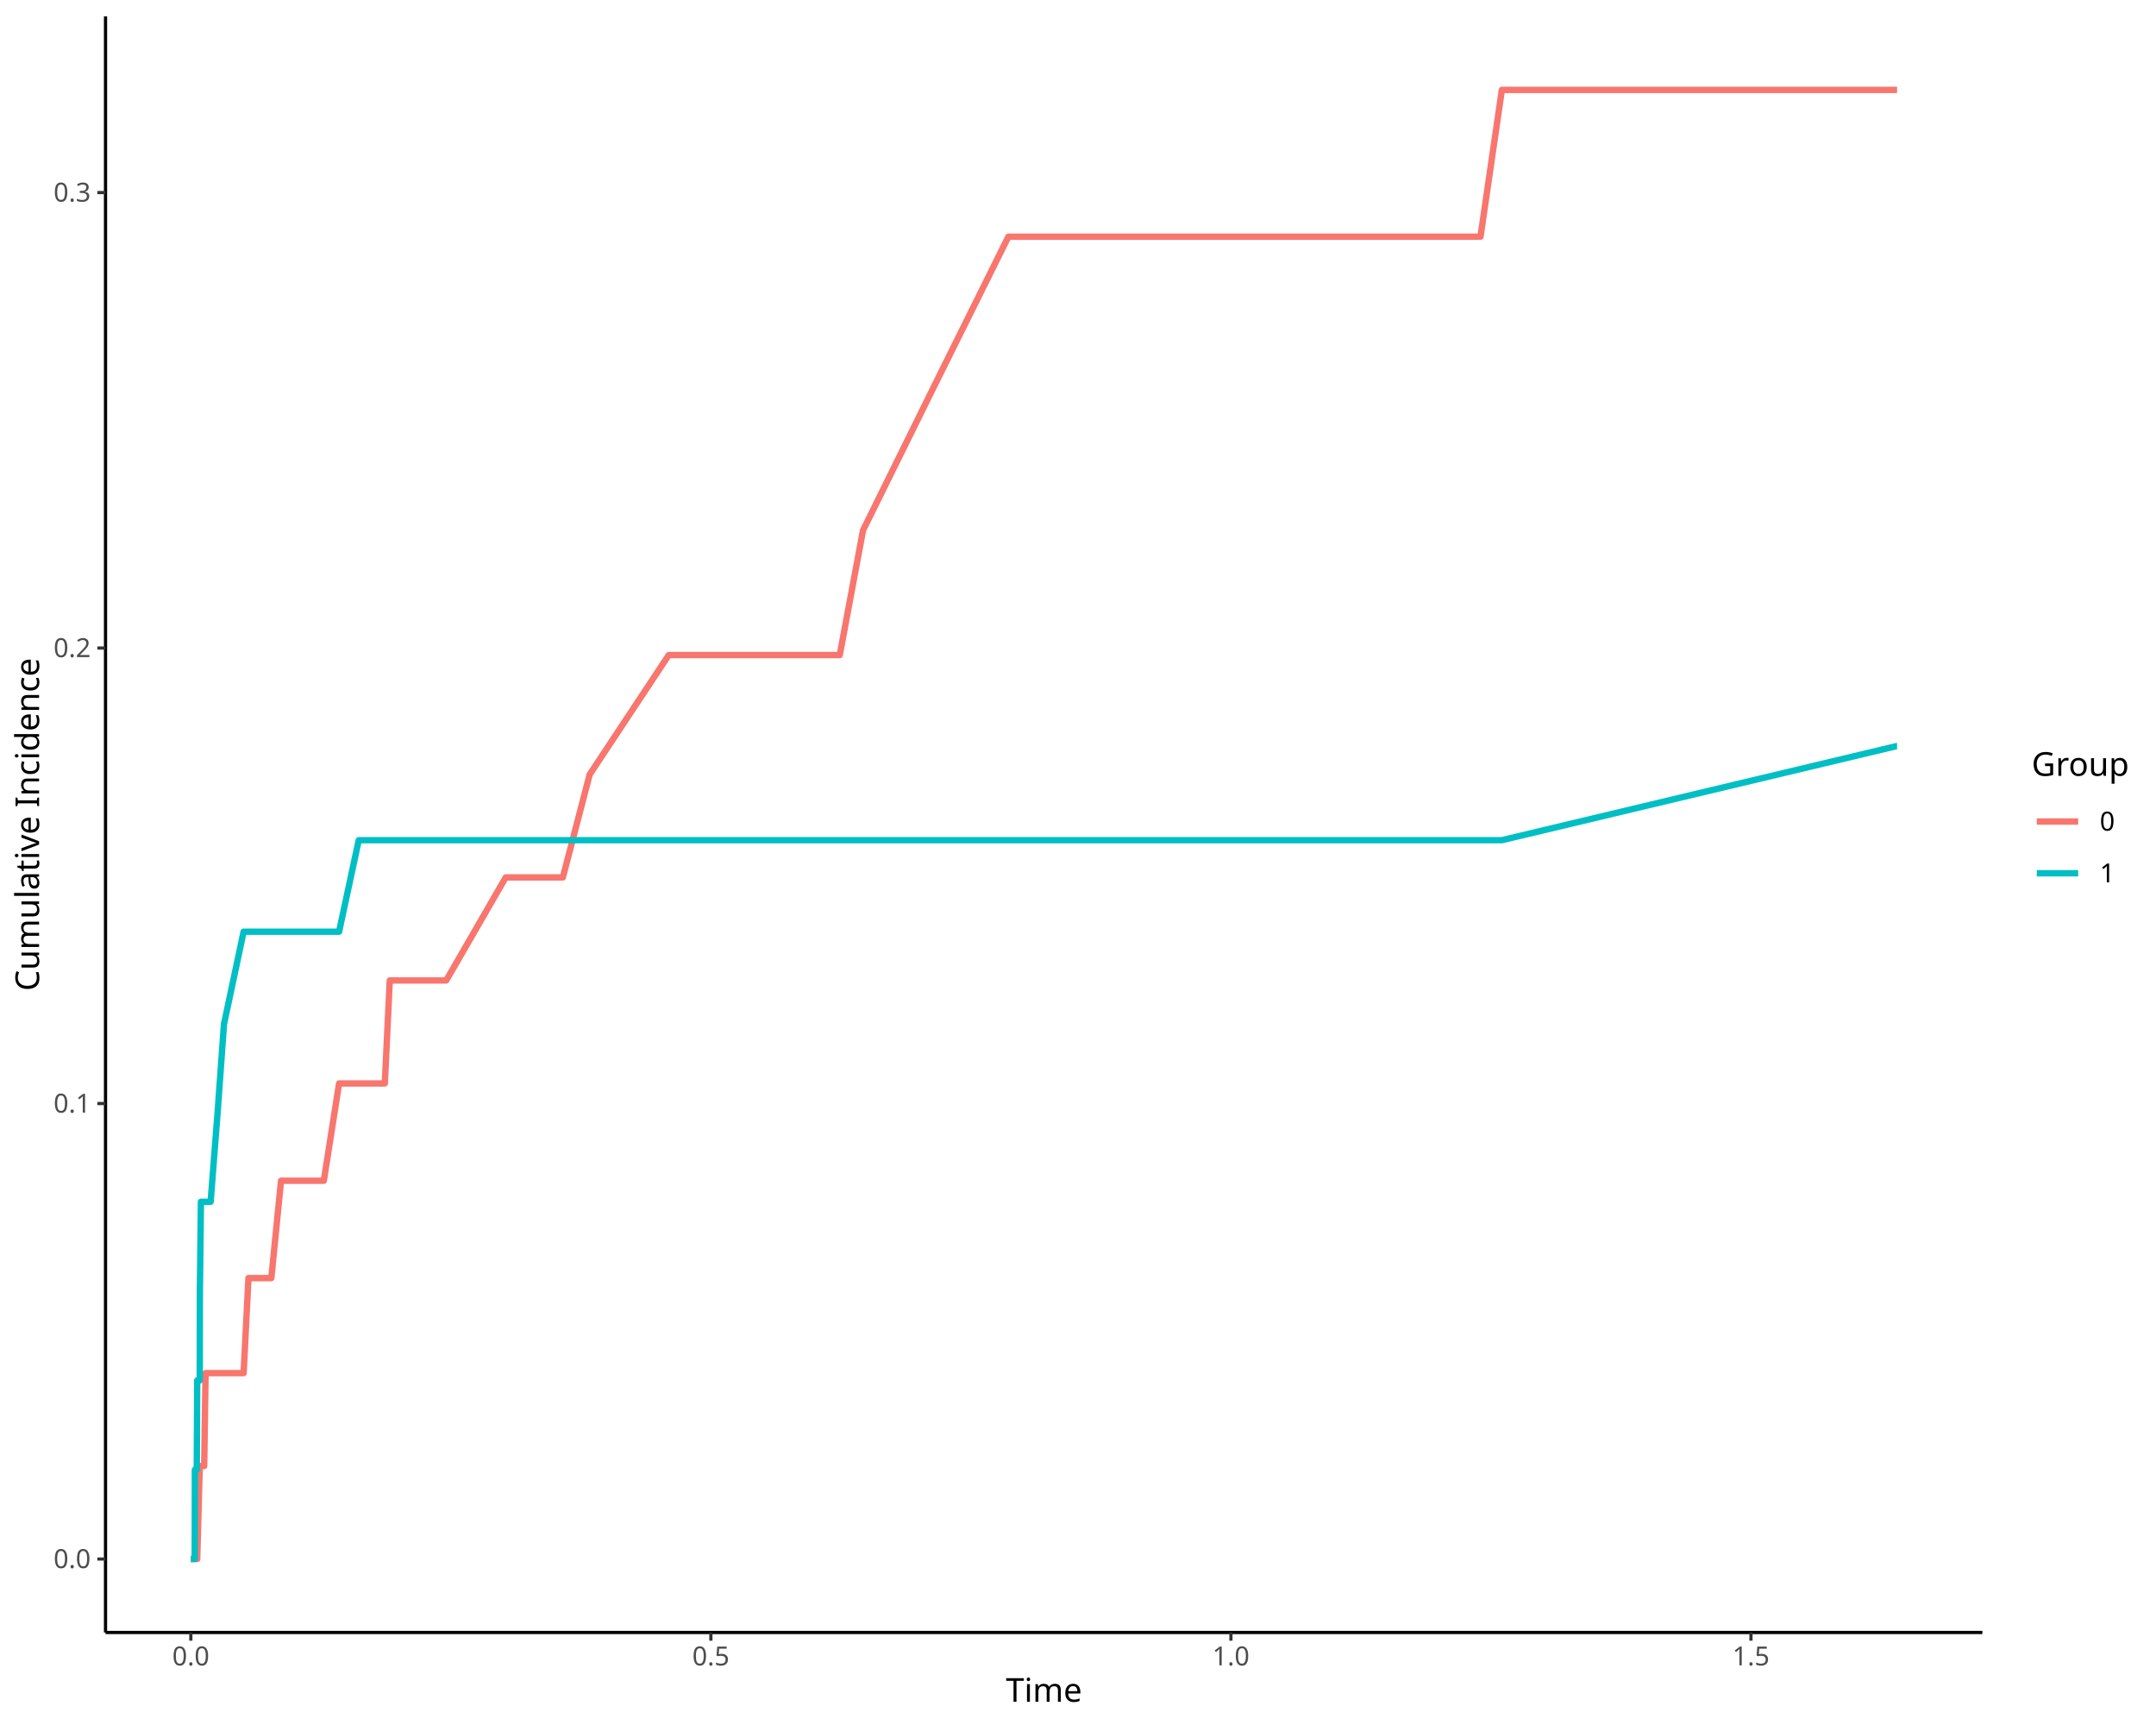
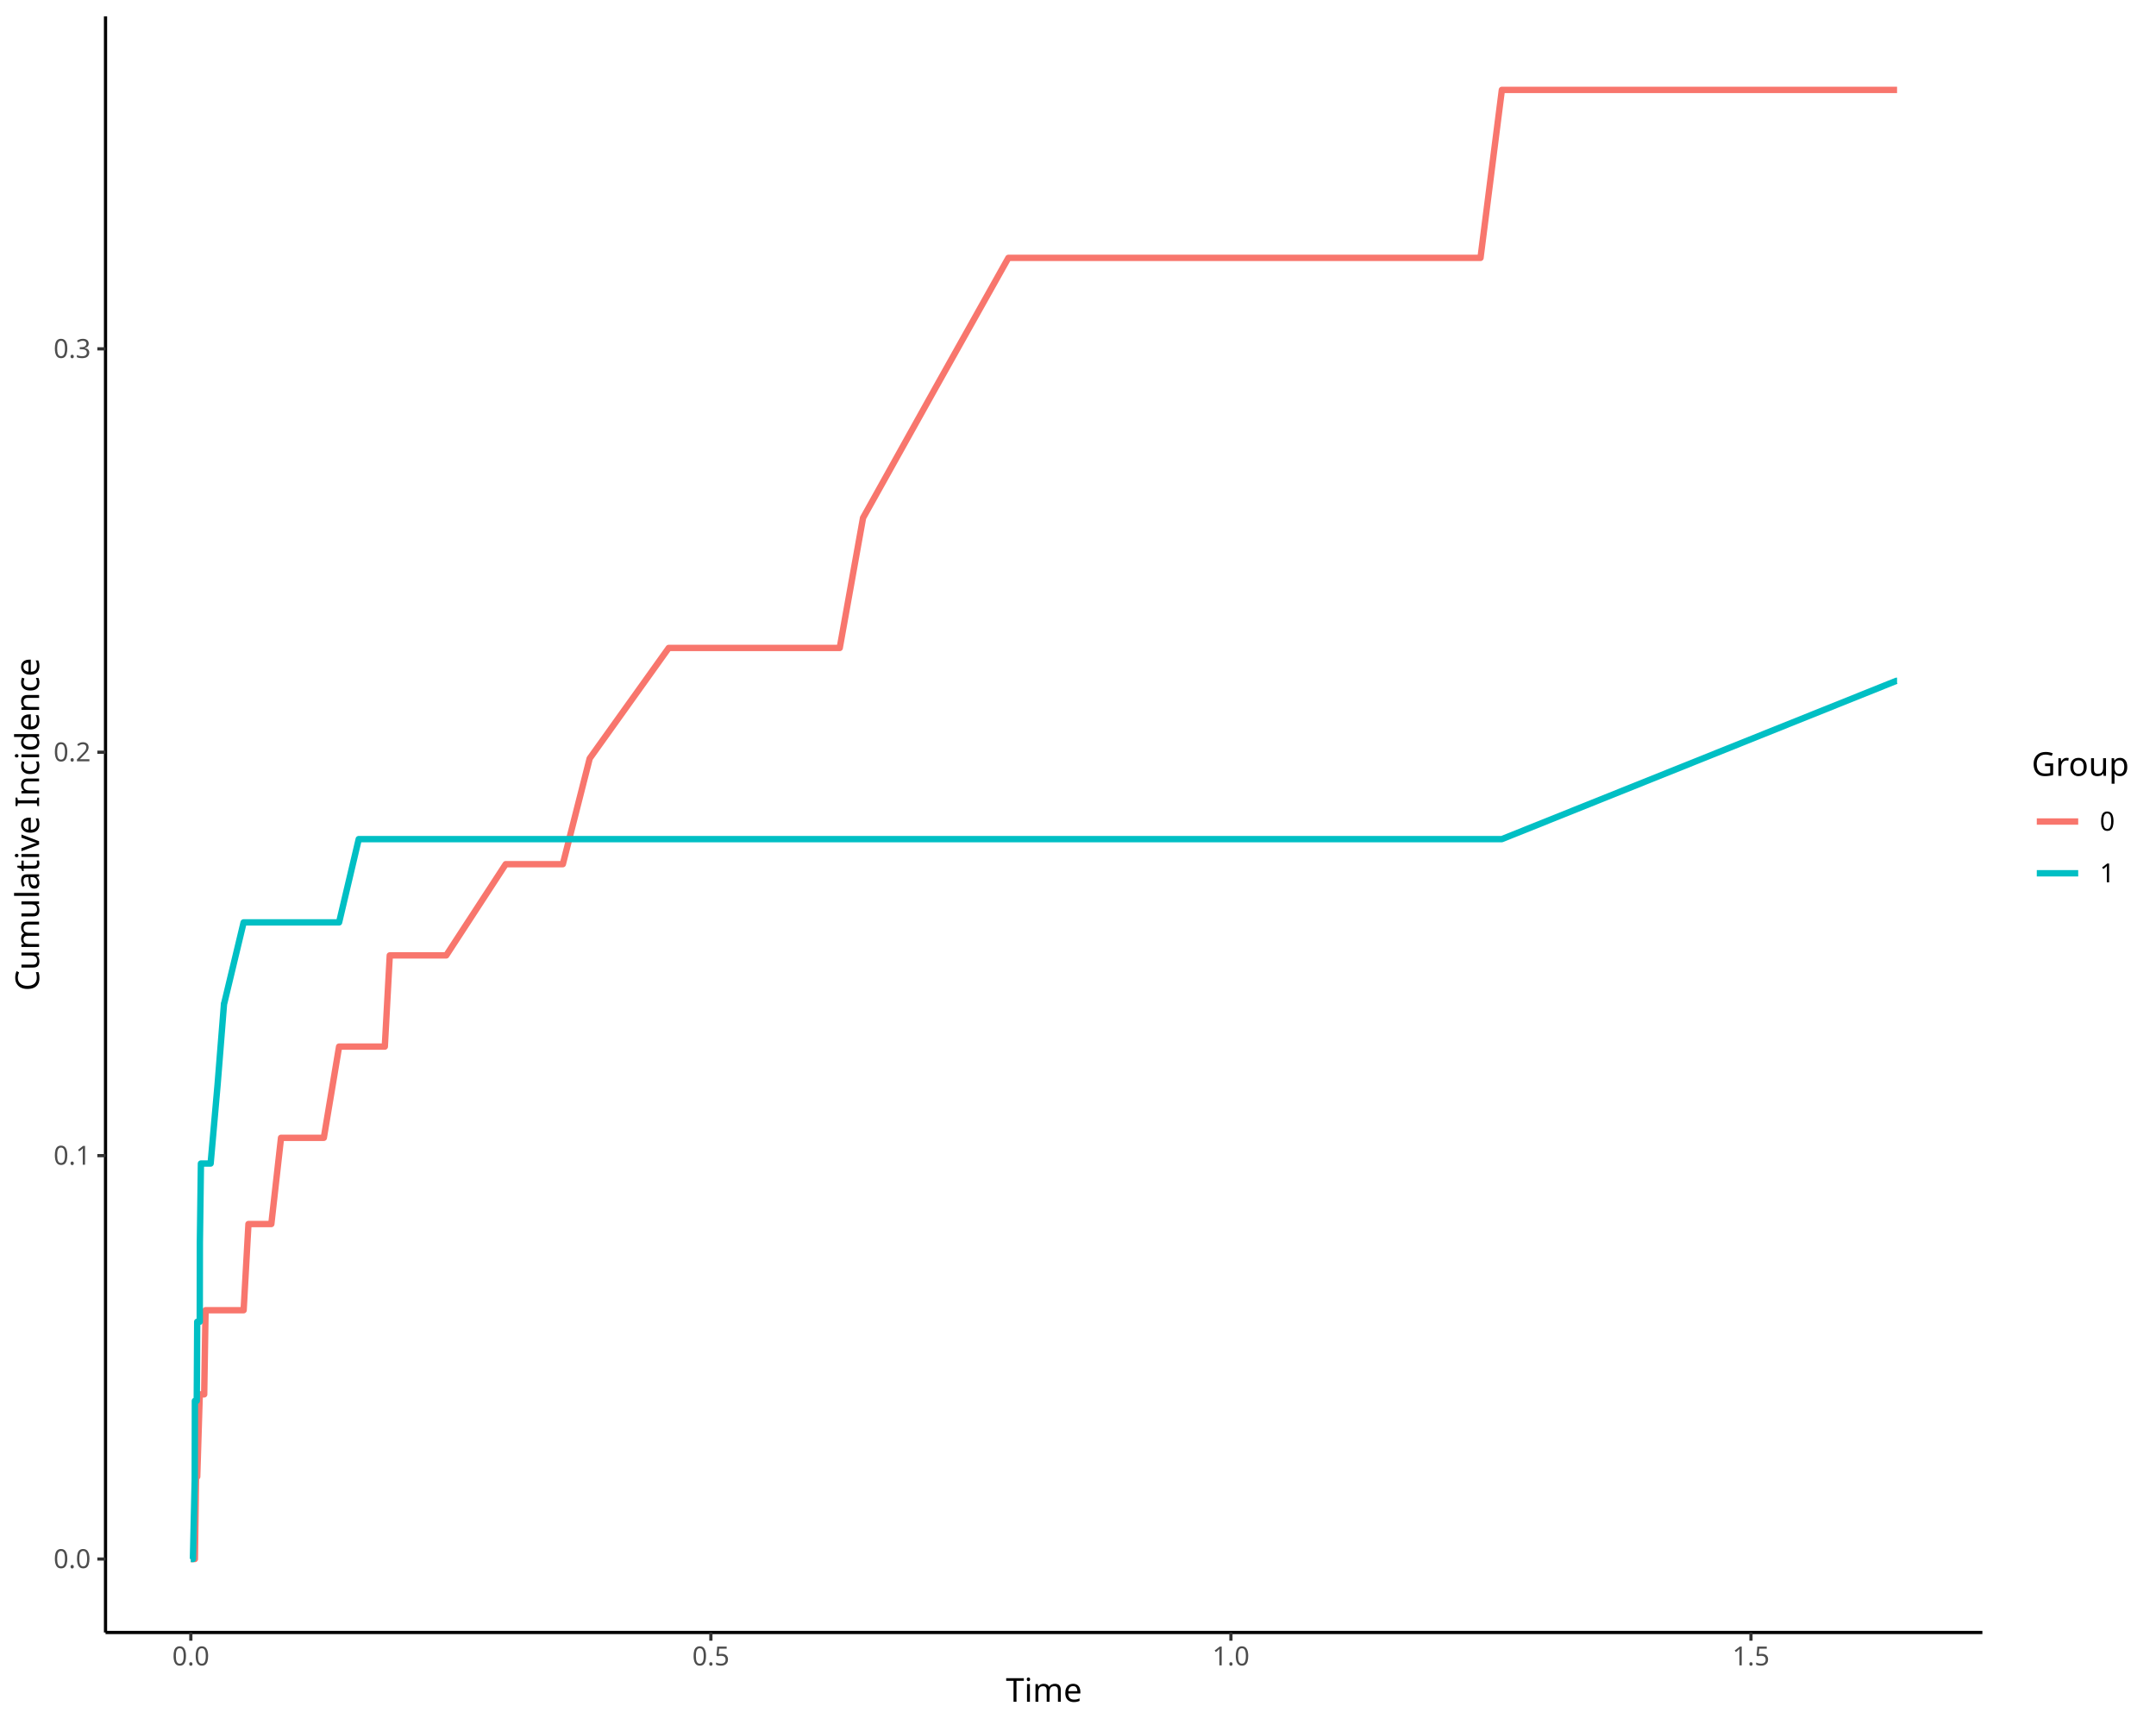
<svg xmlns="http://www.w3.org/2000/svg" class="svglite" data-engine-version="2.0" width="720.00pt" height="576.00pt" viewBox="0 0 720.00 576.00">
  <defs>
    <style type="text/css">
    .svglite line, .svglite polyline, .svglite polygon, .svglite path, .svglite rect, .svglite circle {
      fill: none;
      stroke: #000000;
      stroke-linecap: round;
      stroke-linejoin: round;
      stroke-miterlimit: 10.00;
    }
  </style>
  </defs>
  <rect width="100%" height="100%" style="stroke: none; fill: #FFFFFF;" />
  <defs>
    <clipPath id="cpMC4wMHw3MjAuMDB8MC4wMHw1NzYuMDA=">
      <rect x="0.00" y="0.00" width="720.00" height="576.00" />
    </clipPath>
  </defs>
  <g clip-path="url(#cpMC4wMHw3MjAuMDB8MC4wMHw1NzYuMDA=)">
    <rect x="0.00" y="0.00" width="720.00" height="576.00" style="stroke-width: 1.07; stroke: #FFFFFF; fill: #FFFFFF;" />
  </g>
  <defs>
    <clipPath id="cpMzUuMjR8NjYyLjAyfDUuNDh8NTQ1LjEx">
      <rect x="35.24" y="5.48" width="626.79" height="539.63" />
    </clipPath>
  </defs>
  <g clip-path="url(#cpMzUuMjR8NjYyLjAyfDUuNDh8NTQ1LjEx)">
    <rect x="35.24" y="5.48" width="626.79" height="539.63" style="stroke-width: 1.07; stroke: none; fill: #FFFFFF;" />
-     <polyline points="63.73,520.58 64.43,520.58 65.03,520.58 65.08,520.58 65.47,520.58 65.71,520.58 65.86,520.58 66.71,489.54 66.75,489.54 67.10,489.54 68.19,489.54 68.65,458.50 69.13,458.50 69.61,458.50 70.34,458.50 72.67,458.50 74.82,458.50 74.87,458.50 81.36,458.50 82.97,426.77 86.01,426.77 89.20,426.77 90.61,426.77 93.85,394.27 108.14,394.27 113.24,361.77 119.80,361.77 121.50,361.77 122.18,361.77 128.51,361.77 130.16,327.38 134.86,327.38 149.02,327.38 168.88,292.99 179.98,292.99 187.96,292.99 196.93,258.60 223.32,218.74 225.53,218.74 280.43,218.74 288.21,177.07 312.41,128.05 336.75,79.03 361.43,79.03 389.79,79.03 494.42,79.03 501.55,30.01 633.28,30.01 633.53,30.01 " style="stroke-width: 2.13; stroke: #F8766D; stroke-linecap: butt;" />
-     <polyline points="63.73,520.58 64.43,520.58 65.03,520.58 65.08,490.76 65.47,490.76 65.71,490.76 65.86,460.94 66.71,460.94 66.75,431.12 67.10,401.29 68.19,401.29 68.65,401.29 69.13,401.29 69.61,401.29 70.34,401.29 72.67,371.47 74.82,341.65 74.87,341.65 81.36,311.10 82.97,311.10 86.01,311.10 89.20,311.10 90.61,311.10 93.85,311.10 108.14,311.10 113.24,311.10 119.80,280.55 121.50,280.55 122.18,280.55 128.51,280.55 130.16,280.55 134.86,280.55 149.02,280.55 168.88,280.55 179.98,280.55 187.96,280.55 196.93,280.55 223.32,280.55 225.53,280.55 280.43,280.55 288.21,280.55 312.41,280.55 336.75,280.55 361.43,280.55 389.79,280.55 494.42,280.55 501.55,280.55 633.28,249.15 633.53,249.15 " style="stroke-width: 2.13; stroke: #00BFC4; stroke-linecap: butt;" />
+     <polyline points="63.73,520.58 64.43,520.58 65.03,520.58 65.08,520.58 65.47,493.09 65.71,493.09 65.86,493.09 66.71,465.60 66.75,465.60 67.10,465.60 68.19,465.60 68.65,437.50 69.13,437.50 69.61,437.50 70.34,437.50 72.67,437.50 74.82,437.50 74.87,437.50 81.36,437.50 82.97,408.72 86.01,408.72 89.20,408.72 90.61,408.72 93.85,379.93 108.14,379.93 113.24,349.47 119.80,349.47 121.50,349.47 122.18,349.47 128.51,349.47 130.16,319.02 134.86,319.02 149.02,319.02 168.88,288.56 179.98,288.56 187.96,288.56 196.93,253.26 223.32,216.36 225.53,216.36 280.43,216.36 288.21,172.94 312.41,129.53 336.75,86.11 361.43,86.11 389.79,86.11 494.42,86.11 501.55,30.01 633.28,30.01 633.53,30.01 " style="stroke-width: 2.13; stroke: #F8766D; stroke-linecap: butt;" />
+     <polyline points="63.73,520.58 64.43,520.58 65.03,494.17 65.08,467.76 65.47,467.76 65.71,467.76 65.86,441.35 66.71,441.35 66.75,414.94 67.10,388.52 68.19,388.52 68.65,388.52 69.13,388.52 69.61,388.52 70.34,388.52 72.67,362.11 74.82,335.06 74.87,335.06 81.36,308.00 82.97,308.00 86.01,308.00 89.20,308.00 90.61,308.00 93.85,308.00 108.14,308.00 113.24,308.00 119.80,280.19 121.50,280.19 122.18,280.19 128.51,280.19 130.16,280.19 134.86,280.19 149.02,280.19 168.88,280.19 179.98,280.19 187.96,280.19 196.93,280.19 223.32,280.19 225.53,280.19 280.43,280.19 288.21,280.19 312.41,280.19 336.75,280.19 361.43,280.19 389.79,280.19 494.42,280.19 501.55,280.19 633.28,227.34 633.53,227.34 " style="stroke-width: 2.13; stroke: #00BFC4; stroke-linecap: butt;" />
  </g>
  <g clip-path="url(#cpMC4wMHw3MjAuMDB8MC4wMHw1NzYuMDA=)">
    <polyline points="35.24,545.11 35.24,5.48 " style="stroke-width: 1.07; stroke-linecap: butt;" />
    <text x="30.31" y="523.61" text-anchor="end" style="font-size: 8.80px; fill: #4D4D4D; font-family: sans;" textLength="12.23px" lengthAdjust="spacingAndGlyphs">0.0</text>
-     <text x="30.31" y="371.52" text-anchor="end" style="font-size: 8.80px; fill: #4D4D4D; font-family: sans;" textLength="12.23px" lengthAdjust="spacingAndGlyphs">0.1</text>
-     <text x="30.31" y="219.42" text-anchor="end" style="font-size: 8.80px; fill: #4D4D4D; font-family: sans;" textLength="12.23px" lengthAdjust="spacingAndGlyphs">0.2</text>
-     <text x="30.31" y="67.32" text-anchor="end" style="font-size: 8.80px; fill: #4D4D4D; font-family: sans;" textLength="12.23px" lengthAdjust="spacingAndGlyphs">0.3</text>
+     <text x="30.31" y="388.91" text-anchor="end" style="font-size: 8.80px; fill: #4D4D4D; font-family: sans;" textLength="12.23px" lengthAdjust="spacingAndGlyphs">0.1</text>
+     <text x="30.31" y="254.21" text-anchor="end" style="font-size: 8.80px; fill: #4D4D4D; font-family: sans;" textLength="12.23px" lengthAdjust="spacingAndGlyphs">0.2</text>
+     <text x="30.31" y="119.51" text-anchor="end" style="font-size: 8.80px; fill: #4D4D4D; font-family: sans;" textLength="12.23px" lengthAdjust="spacingAndGlyphs">0.3</text>
    <polyline points="32.50,520.58 35.24,520.58 " style="stroke-width: 1.07; stroke: #333333; stroke-linecap: butt;" />
-     <polyline points="32.50,368.49 35.24,368.49 " style="stroke-width: 1.07; stroke: #333333; stroke-linecap: butt;" />
-     <polyline points="32.50,216.39 35.24,216.39 " style="stroke-width: 1.07; stroke: #333333; stroke-linecap: butt;" />
-     <polyline points="32.50,64.30 35.24,64.30 " style="stroke-width: 1.07; stroke: #333333; stroke-linecap: butt;" />
+     <polyline points="32.50,385.88 35.24,385.88 " style="stroke-width: 1.07; stroke: #333333; stroke-linecap: butt;" />
+     <polyline points="32.50,251.18 35.24,251.18 " style="stroke-width: 1.07; stroke: #333333; stroke-linecap: butt;" />
+     <polyline points="32.50,116.48 35.24,116.48 " style="stroke-width: 1.07; stroke: #333333; stroke-linecap: butt;" />
    <polyline points="35.24,545.11 662.02,545.11 " style="stroke-width: 1.07; stroke-linecap: butt;" />
    <polyline points="63.73,547.85 63.73,545.11 " style="stroke-width: 1.07; stroke: #333333; stroke-linecap: butt;" />
    <polyline points="237.40,547.85 237.40,545.11 " style="stroke-width: 1.07; stroke: #333333; stroke-linecap: butt;" />
    <polyline points="411.07,547.85 411.07,545.11 " style="stroke-width: 1.07; stroke: #333333; stroke-linecap: butt;" />
    <polyline points="584.74,547.85 584.74,545.11 " style="stroke-width: 1.07; stroke: #333333; stroke-linecap: butt;" />
    <text x="63.73" y="556.10" text-anchor="middle" style="font-size: 8.80px; fill: #4D4D4D; font-family: sans;" textLength="12.23px" lengthAdjust="spacingAndGlyphs">0.0</text>
    <text x="237.40" y="556.10" text-anchor="middle" style="font-size: 8.80px; fill: #4D4D4D; font-family: sans;" textLength="12.23px" lengthAdjust="spacingAndGlyphs">0.5</text>
    <text x="411.07" y="556.10" text-anchor="middle" style="font-size: 8.80px; fill: #4D4D4D; font-family: sans;" textLength="12.23px" lengthAdjust="spacingAndGlyphs">1.0</text>
    <text x="584.74" y="556.10" text-anchor="middle" style="font-size: 8.80px; fill: #4D4D4D; font-family: sans;" textLength="12.23px" lengthAdjust="spacingAndGlyphs">1.5</text>
    <text x="348.63" y="568.24" text-anchor="middle" style="font-size: 11.00px; font-family: sans;" textLength="24.45px" lengthAdjust="spacingAndGlyphs">Time</text>
    <text transform="translate(13.05,275.30) rotate(-90)" text-anchor="middle" style="font-size: 11.00px; font-family: sans;" textLength="105.18px" lengthAdjust="spacingAndGlyphs">Cumulative Incidence</text>
    <rect x="672.98" y="244.87" width="41.54" height="60.85" style="stroke-width: 1.07; stroke: none; fill: #FFFFFF;" />
    <text x="678.46" y="259.06" style="font-size: 11.00px; font-family: sans;" textLength="30.58px" lengthAdjust="spacingAndGlyphs">Group</text>
    <rect x="678.46" y="265.68" width="17.28" height="17.28" style="stroke-width: 1.07; stroke: none; fill: #FFFFFF;" />
    <line x1="680.19" y1="274.32" x2="694.02" y2="274.32" style="stroke-width: 2.13; stroke: #F8766D; stroke-linecap: butt;" />
    <rect x="678.46" y="282.96" width="17.28" height="17.28" style="stroke-width: 1.07; stroke: none; fill: #FFFFFF;" />
    <line x1="680.19" y1="291.60" x2="694.02" y2="291.60" style="stroke-width: 2.13; stroke: #00BFC4; stroke-linecap: butt;" />
    <text x="701.22" y="277.35" style="font-size: 8.80px; font-family: sans;" textLength="4.89px" lengthAdjust="spacingAndGlyphs">0</text>
    <text x="701.22" y="294.63" style="font-size: 8.80px; font-family: sans;" textLength="4.89px" lengthAdjust="spacingAndGlyphs">1</text>
  </g>
</svg>
